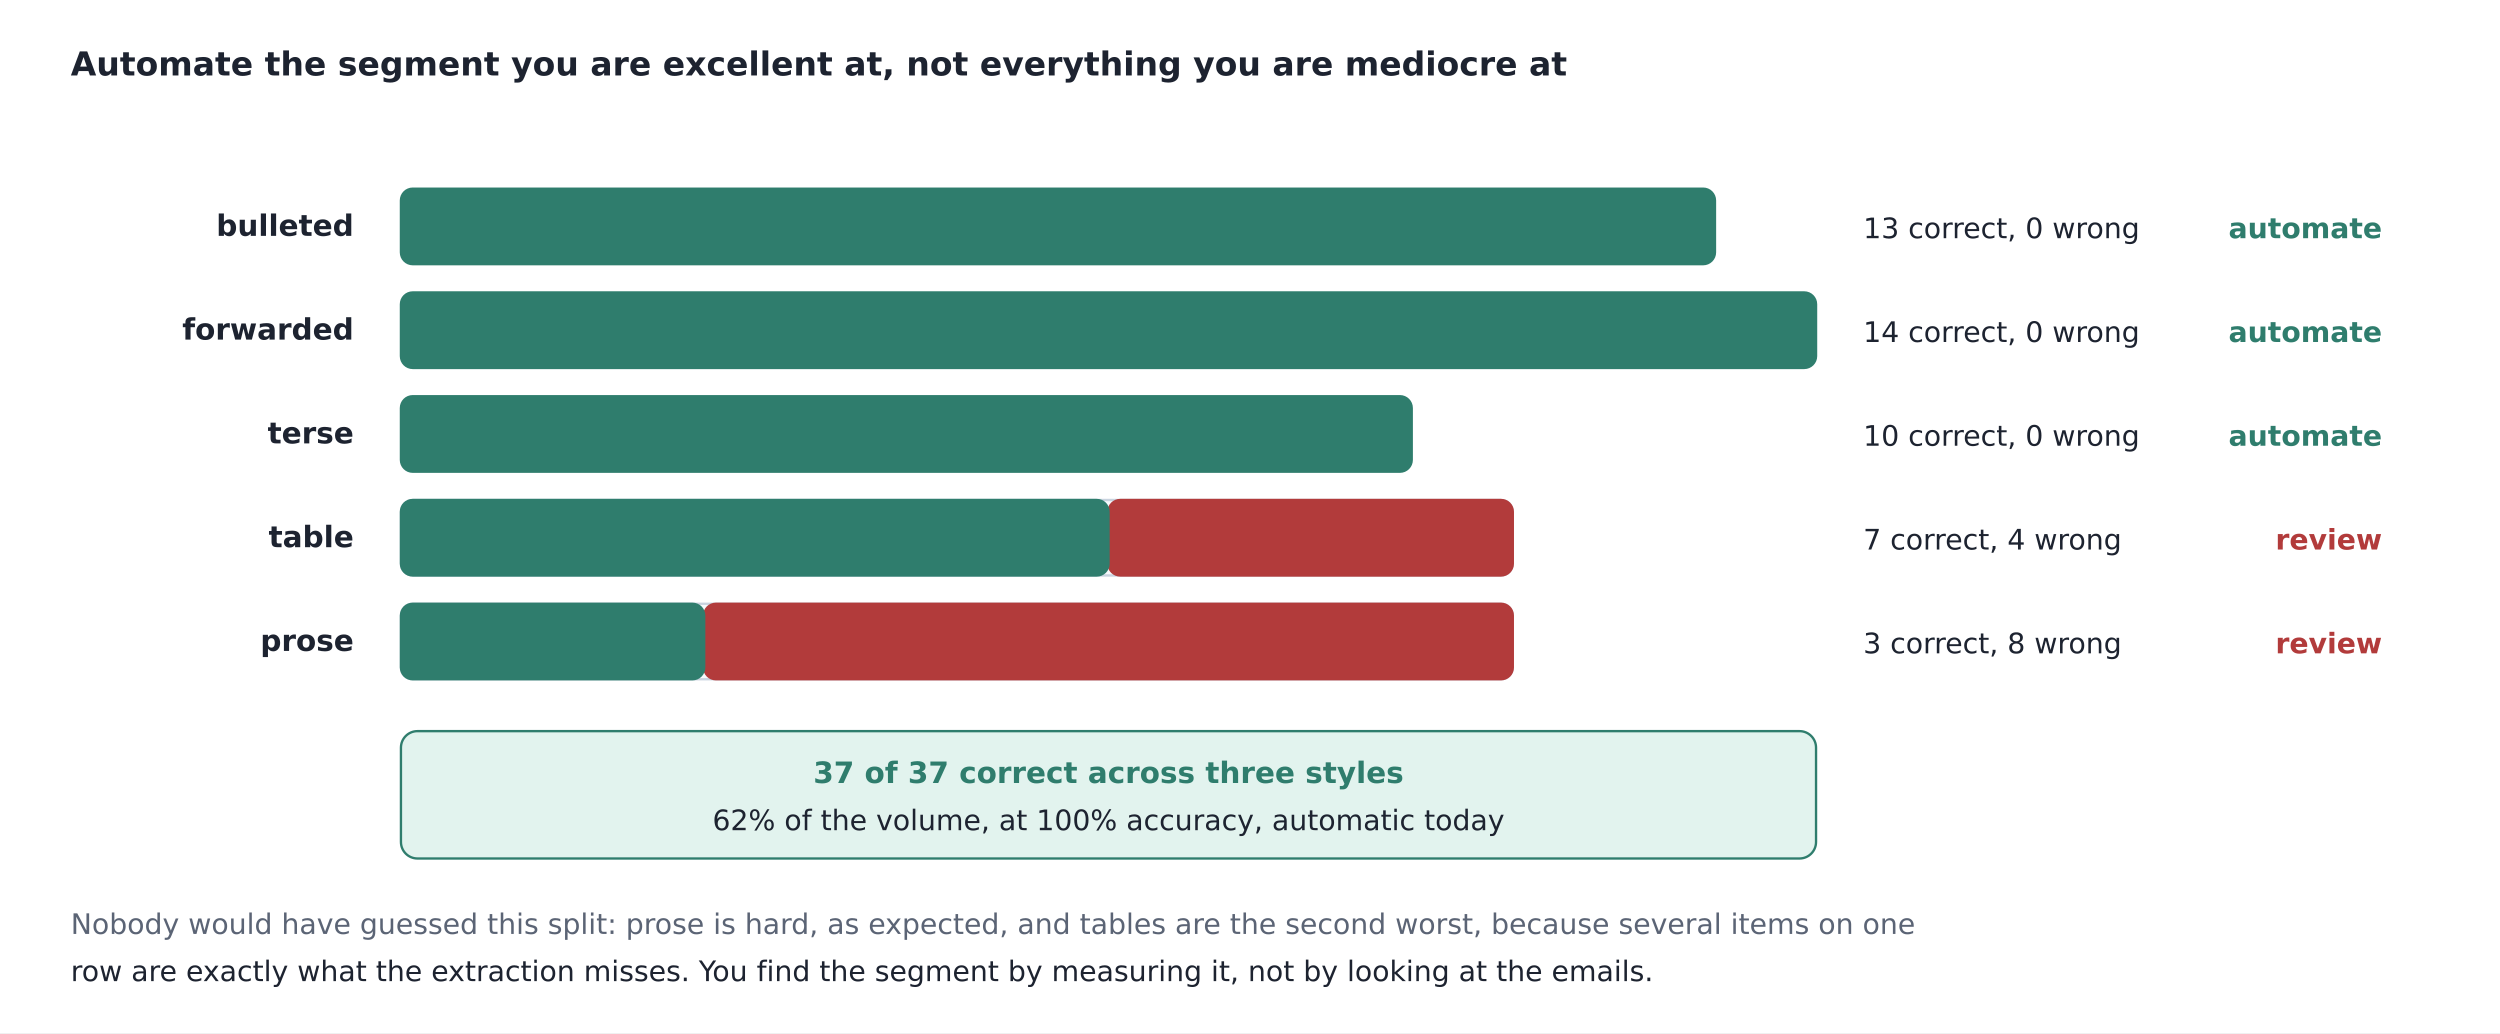
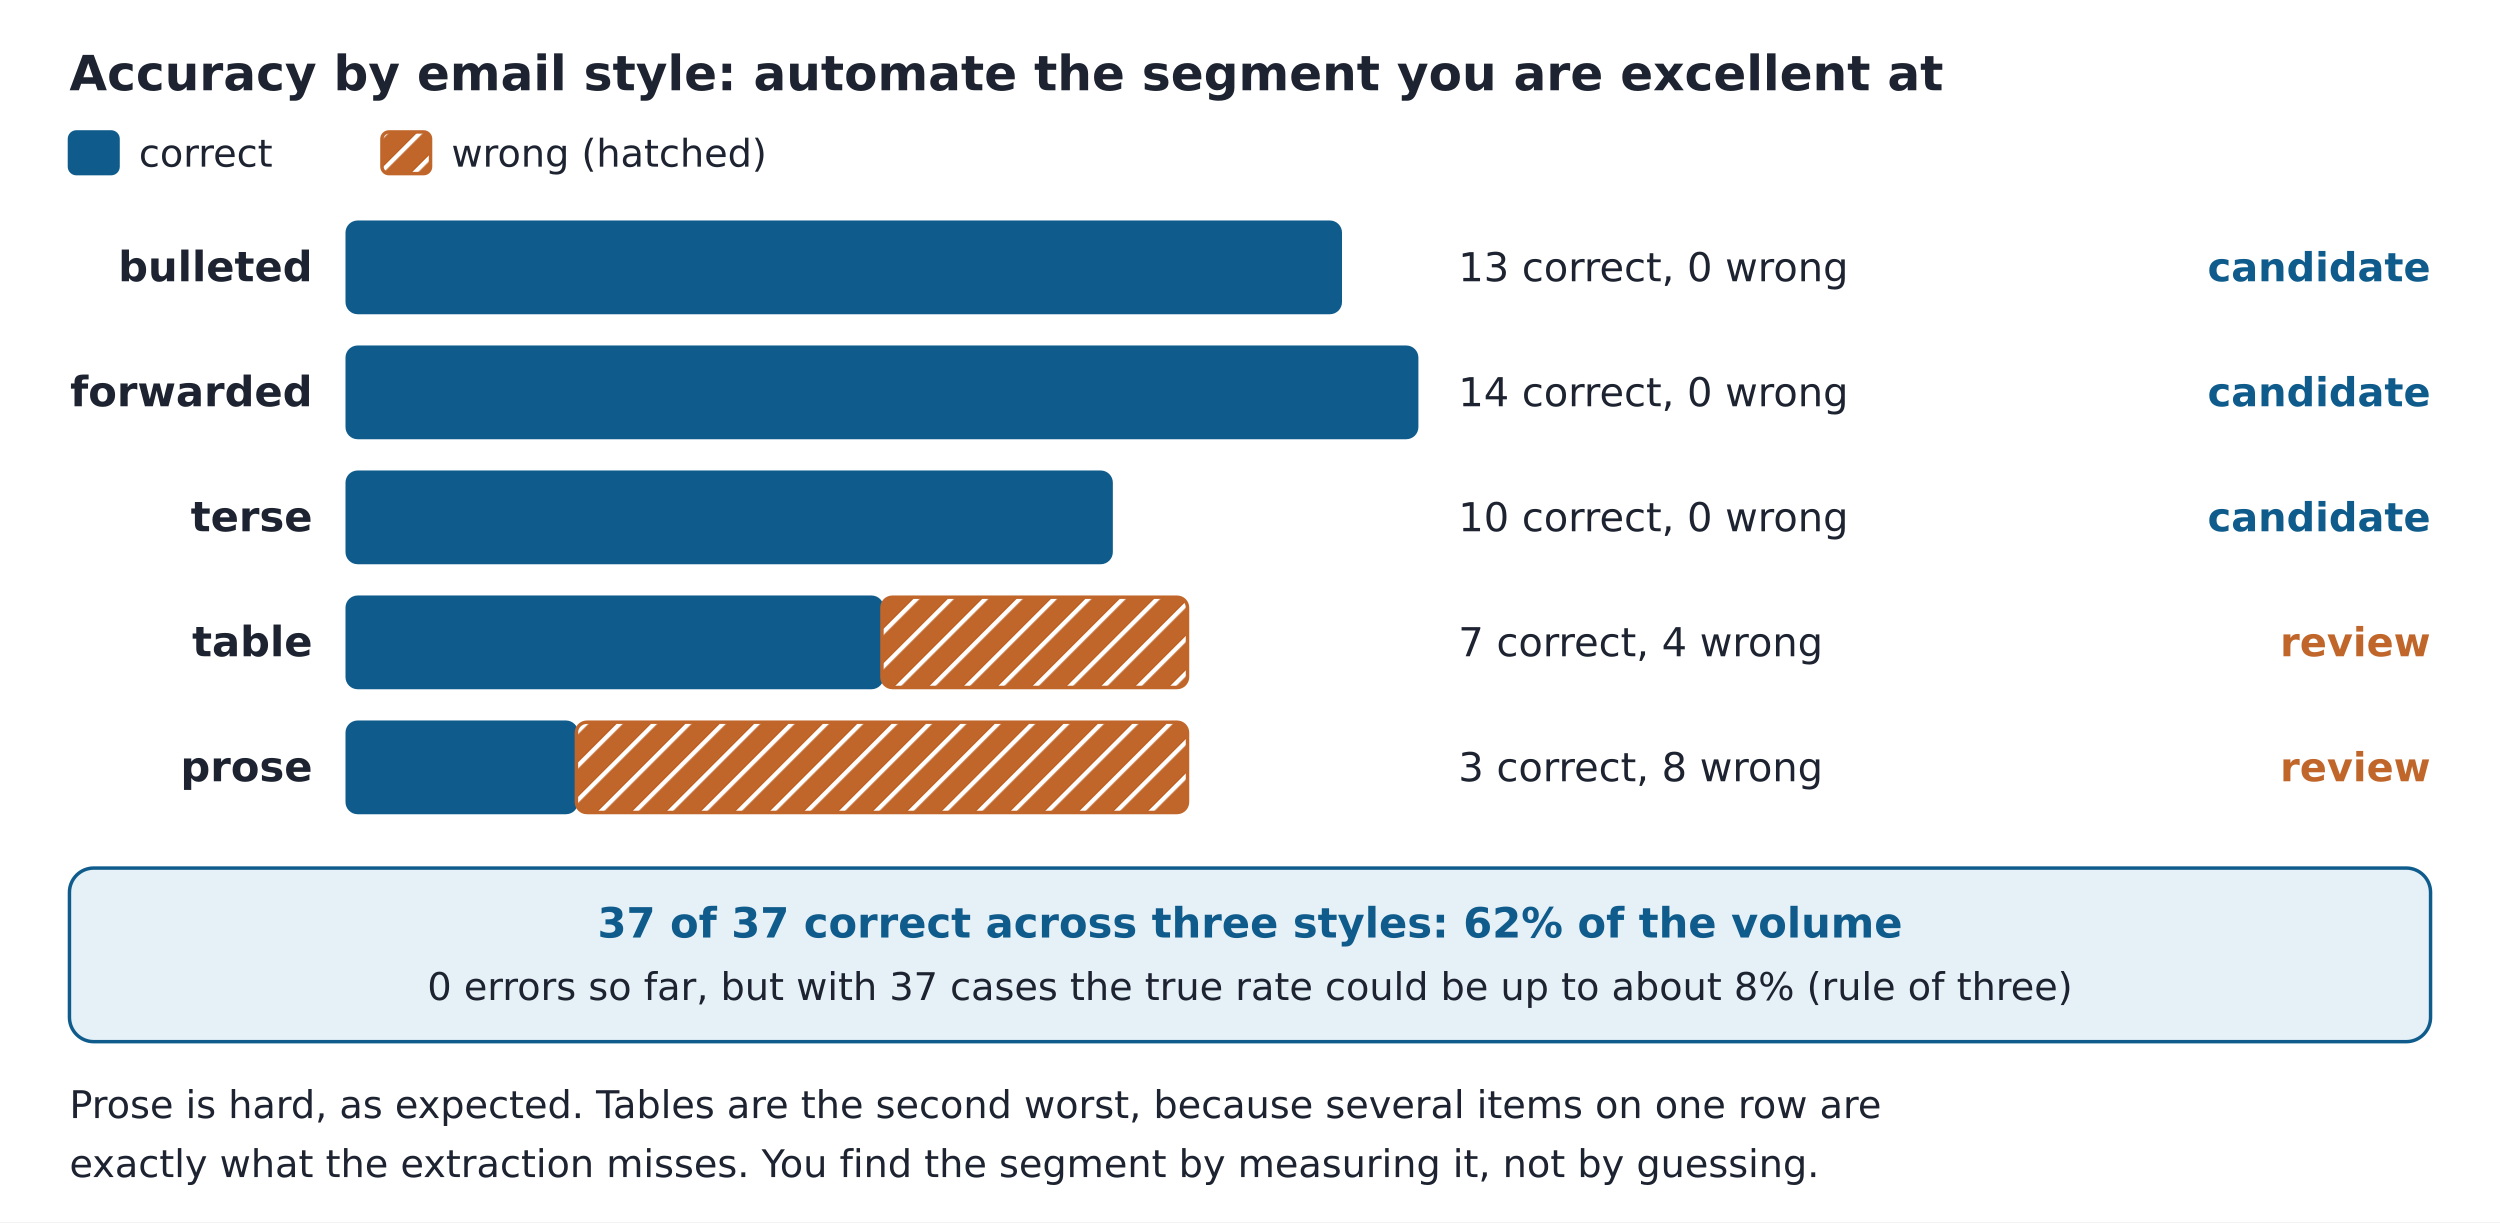
- <svg xmlns="http://www.w3.org/2000/svg" width="1060" height="438" viewBox="0 0 1060 438" font-family="DejaVu Sans, Arial, sans-serif">
-   <rect width="1060" height="438" fill="#ffffff" />
-   <text x="30" y="32" font-size="14" fill="#1d2330" font-weight="bold" text-anchor="start" font-family="Poppins, DejaVu Sans, sans-serif">Automate the segment you are excellent at, not everything you are mediocre at</text>
-   <text x="150" y="100" font-size="12.5" fill="#1d2330" font-weight="bold" text-anchor="end">bulleted</text>
-   <rect x="170" y="80" width="557.143" height="32" rx="5" fill="#2f7d6d" stroke="#2f7d6d" stroke-width="1" />
-   <text x="790" y="101" font-size="12" fill="#1d2330" font-weight="normal" text-anchor="start">13 correct, 0 wrong</text>
-   <text x="1010" y="101" font-size="12" fill="#2f7d6d" font-weight="bold" text-anchor="end">automate</text>
-   <text x="150" y="144" font-size="12.5" fill="#1d2330" font-weight="bold" text-anchor="end">forwarded</text>
-   <rect x="170" y="124" width="600.0" height="32" rx="5" fill="#2f7d6d" stroke="#2f7d6d" stroke-width="1" />
-   <text x="790" y="145" font-size="12" fill="#1d2330" font-weight="normal" text-anchor="start">14 correct, 0 wrong</text>
-   <text x="1010" y="145" font-size="12" fill="#2f7d6d" font-weight="bold" text-anchor="end">automate</text>
-   <text x="150" y="188" font-size="12.5" fill="#1d2330" font-weight="bold" text-anchor="end">terse</text>
-   <rect x="170" y="168" width="428.571" height="32" rx="5" fill="#2f7d6d" stroke="#2f7d6d" stroke-width="1" />
-   <text x="790" y="189" font-size="12" fill="#1d2330" font-weight="normal" text-anchor="start">10 correct, 0 wrong</text>
-   <text x="1010" y="189" font-size="12" fill="#2f7d6d" font-weight="bold" text-anchor="end">automate</text>
-   <text x="150" y="232" font-size="12.5" fill="#1d2330" font-weight="bold" text-anchor="end">table</text>
-   <rect x="170" y="212" width="471.429" height="32" rx="5" fill="#f6f9fc" stroke="#c9d3df" stroke-width="1" />
-   <rect x="470.0" y="212" width="171.429" height="32" rx="5" fill="#b23b3b" stroke="#b23b3b" stroke-width="1" />
-   <rect x="170" y="212" width="300.0" height="32" rx="5" fill="#2f7d6d" stroke="#2f7d6d" stroke-width="1" />
-   <text x="790" y="233" font-size="12" fill="#1d2330" font-weight="normal" text-anchor="start">7 correct, 4 wrong</text>
-   <text x="1010" y="233" font-size="12" fill="#b23b3b" font-weight="bold" text-anchor="end">review</text>
-   <text x="150" y="276" font-size="12.5" fill="#1d2330" font-weight="bold" text-anchor="end">prose</text>
-   <rect x="170" y="256" width="471.429" height="32" rx="5" fill="#f6f9fc" stroke="#c9d3df" stroke-width="1" />
-   <rect x="298.571" y="256" width="342.857" height="32" rx="5" fill="#b23b3b" stroke="#b23b3b" stroke-width="1" />
-   <rect x="170" y="256" width="128.571" height="32" rx="5" fill="#2f7d6d" stroke="#2f7d6d" stroke-width="1" />
-   <text x="790" y="277" font-size="12" fill="#1d2330" font-weight="normal" text-anchor="start">3 correct, 8 wrong</text>
-   <text x="1010" y="277" font-size="12" fill="#b23b3b" font-weight="bold" text-anchor="end">review</text>
-   <rect x="170" y="310" width="600" height="54" rx="7" fill="#e2f3ee" stroke="#2f7d6d" stroke-width="1" />
-   <text x="470" y="332" font-size="12.5" fill="#2f7d6d" font-weight="bold" text-anchor="middle">37 of 37 correct across three styles</text>
-   <text x="470" y="352" font-size="12" fill="#1d2330" font-weight="normal" text-anchor="middle">62% of the volume, at 100% accuracy, automatic today</text>
-   <text x="30" y="396" font-size="12" fill="#5b6475" font-weight="normal" text-anchor="start">Nobody would have guessed this split: prose is hard, as expected, and tables are the second worst, because several items on one</text>
-   <text x="30" y="416" font-size="12" fill="#1d2330" font-weight="normal" text-anchor="start">row are exactly what the extraction misses. You find the segment by measuring it, not by looking at the emails.</text>
+ <svg xmlns="http://www.w3.org/2000/svg" width="720" height="352" viewBox="0 0 720 352" font-family="DejaVu Sans, Arial, sans-serif">
+   <rect width="720" height="352" fill="#ffffff" />
+   <defs>
+     <pattern id="hatch58" width="7" height="7" patternUnits="userSpaceOnUse" patternTransform="rotate(45)">
+       <rect width="7" height="7" fill="#c0662b" />
+       <line x1="0" y1="0" x2="0" y2="7" stroke="#fff" stroke-width="2.5" />
+     </pattern>
+   </defs>
+   <text x="20" y="26" font-size="14" fill="#1d2330" font-weight="bold" text-anchor="start" font-family="Poppins, DejaVu Sans, sans-serif">Accuracy by email style: automate the segment you are excellent at</text>
+   <rect x="20" y="38" width="14" height="12" rx="2" fill="#0f5c8c" stroke="#0f5c8c" stroke-width="1" />
+   <text x="40" y="48" font-size="11" fill="#1d2330" font-weight="normal" text-anchor="start">correct</text>
+   <rect x="110" y="38" width="14" height="12" rx="2" fill="url(#hatch58)" stroke="#c0662b" stroke-width="1" />
+   <text x="130" y="48" font-size="11" fill="#1d2330" font-weight="normal" text-anchor="start">wrong (hatched)</text>
+   <text x="90" y="81" font-size="12" fill="#1d2330" font-weight="bold" text-anchor="end">bulleted</text>
+   <rect x="100" y="64" width="286" height="26" rx="3" fill="#0f5c8c" stroke="#0f5c8c" stroke-width="1" />
+   <text x="420" y="81" font-size="11.5" fill="#1d2330" font-weight="normal" text-anchor="start">13 correct, 0 wrong</text>
+   <text x="700" y="81" font-size="11.5" fill="#0f5c8c" font-weight="bold" text-anchor="end">candidate</text>
+   <text x="90" y="117" font-size="12" fill="#1d2330" font-weight="bold" text-anchor="end">forwarded</text>
+   <rect x="100" y="100" width="308" height="26" rx="3" fill="#0f5c8c" stroke="#0f5c8c" stroke-width="1" />
+   <text x="420" y="117" font-size="11.5" fill="#1d2330" font-weight="normal" text-anchor="start">14 correct, 0 wrong</text>
+   <text x="700" y="117" font-size="11.5" fill="#0f5c8c" font-weight="bold" text-anchor="end">candidate</text>
+   <text x="90" y="153" font-size="12" fill="#1d2330" font-weight="bold" text-anchor="end">terse</text>
+   <rect x="100" y="136" width="220" height="26" rx="3" fill="#0f5c8c" stroke="#0f5c8c" stroke-width="1" />
+   <text x="420" y="153" font-size="11.5" fill="#1d2330" font-weight="normal" text-anchor="start">10 correct, 0 wrong</text>
+   <text x="700" y="153" font-size="11.5" fill="#0f5c8c" font-weight="bold" text-anchor="end">candidate</text>
+   <text x="90" y="189" font-size="12" fill="#1d2330" font-weight="bold" text-anchor="end">table</text>
+   <rect x="100" y="172" width="154" height="26" rx="3" fill="#0f5c8c" stroke="#0f5c8c" stroke-width="1" />
+   <rect x="254" y="172" width="88" height="26" rx="3" fill="url(#hatch58)" stroke="#c0662b" stroke-width="1" />
+   <text x="420" y="189" font-size="11.5" fill="#1d2330" font-weight="normal" text-anchor="start">7 correct, 4 wrong</text>
+   <text x="700" y="189" font-size="11.5" fill="#c0662b" font-weight="bold" text-anchor="end">review</text>
+   <text x="90" y="225" font-size="12" fill="#1d2330" font-weight="bold" text-anchor="end">prose</text>
+   <rect x="100" y="208" width="66" height="26" rx="3" fill="#0f5c8c" stroke="#0f5c8c" stroke-width="1" />
+   <rect x="166" y="208" width="176" height="26" rx="3" fill="url(#hatch58)" stroke="#c0662b" stroke-width="1" />
+   <text x="420" y="225" font-size="11.5" fill="#1d2330" font-weight="normal" text-anchor="start">3 correct, 8 wrong</text>
+   <text x="700" y="225" font-size="11.5" fill="#c0662b" font-weight="bold" text-anchor="end">review</text>
+   <rect x="20" y="250" width="680" height="50" rx="7" fill="#e6f0f7" stroke="#0f5c8c" stroke-width="1" />
+   <text x="360.0" y="270" font-size="12" fill="#0f5c8c" font-weight="bold" text-anchor="middle">37 of 37 correct across three styles: 62% of the volume</text>
+   <text x="360.0" y="288" font-size="11" fill="#1d2330" font-weight="normal" text-anchor="middle">0 errors so far, but with 37 cases the true rate could be up to about 8% (rule of three)</text>
+   <text x="20" y="322" font-size="11" fill="#1d2330" font-weight="normal" text-anchor="start">Prose is hard, as expected. Tables are the second worst, because several items on one row are</text>
+   <text x="20" y="339" font-size="11" fill="#1d2330" font-weight="normal" text-anchor="start">exactly what the extraction misses. You find the segment by measuring it, not by guessing.</text>
</svg>
